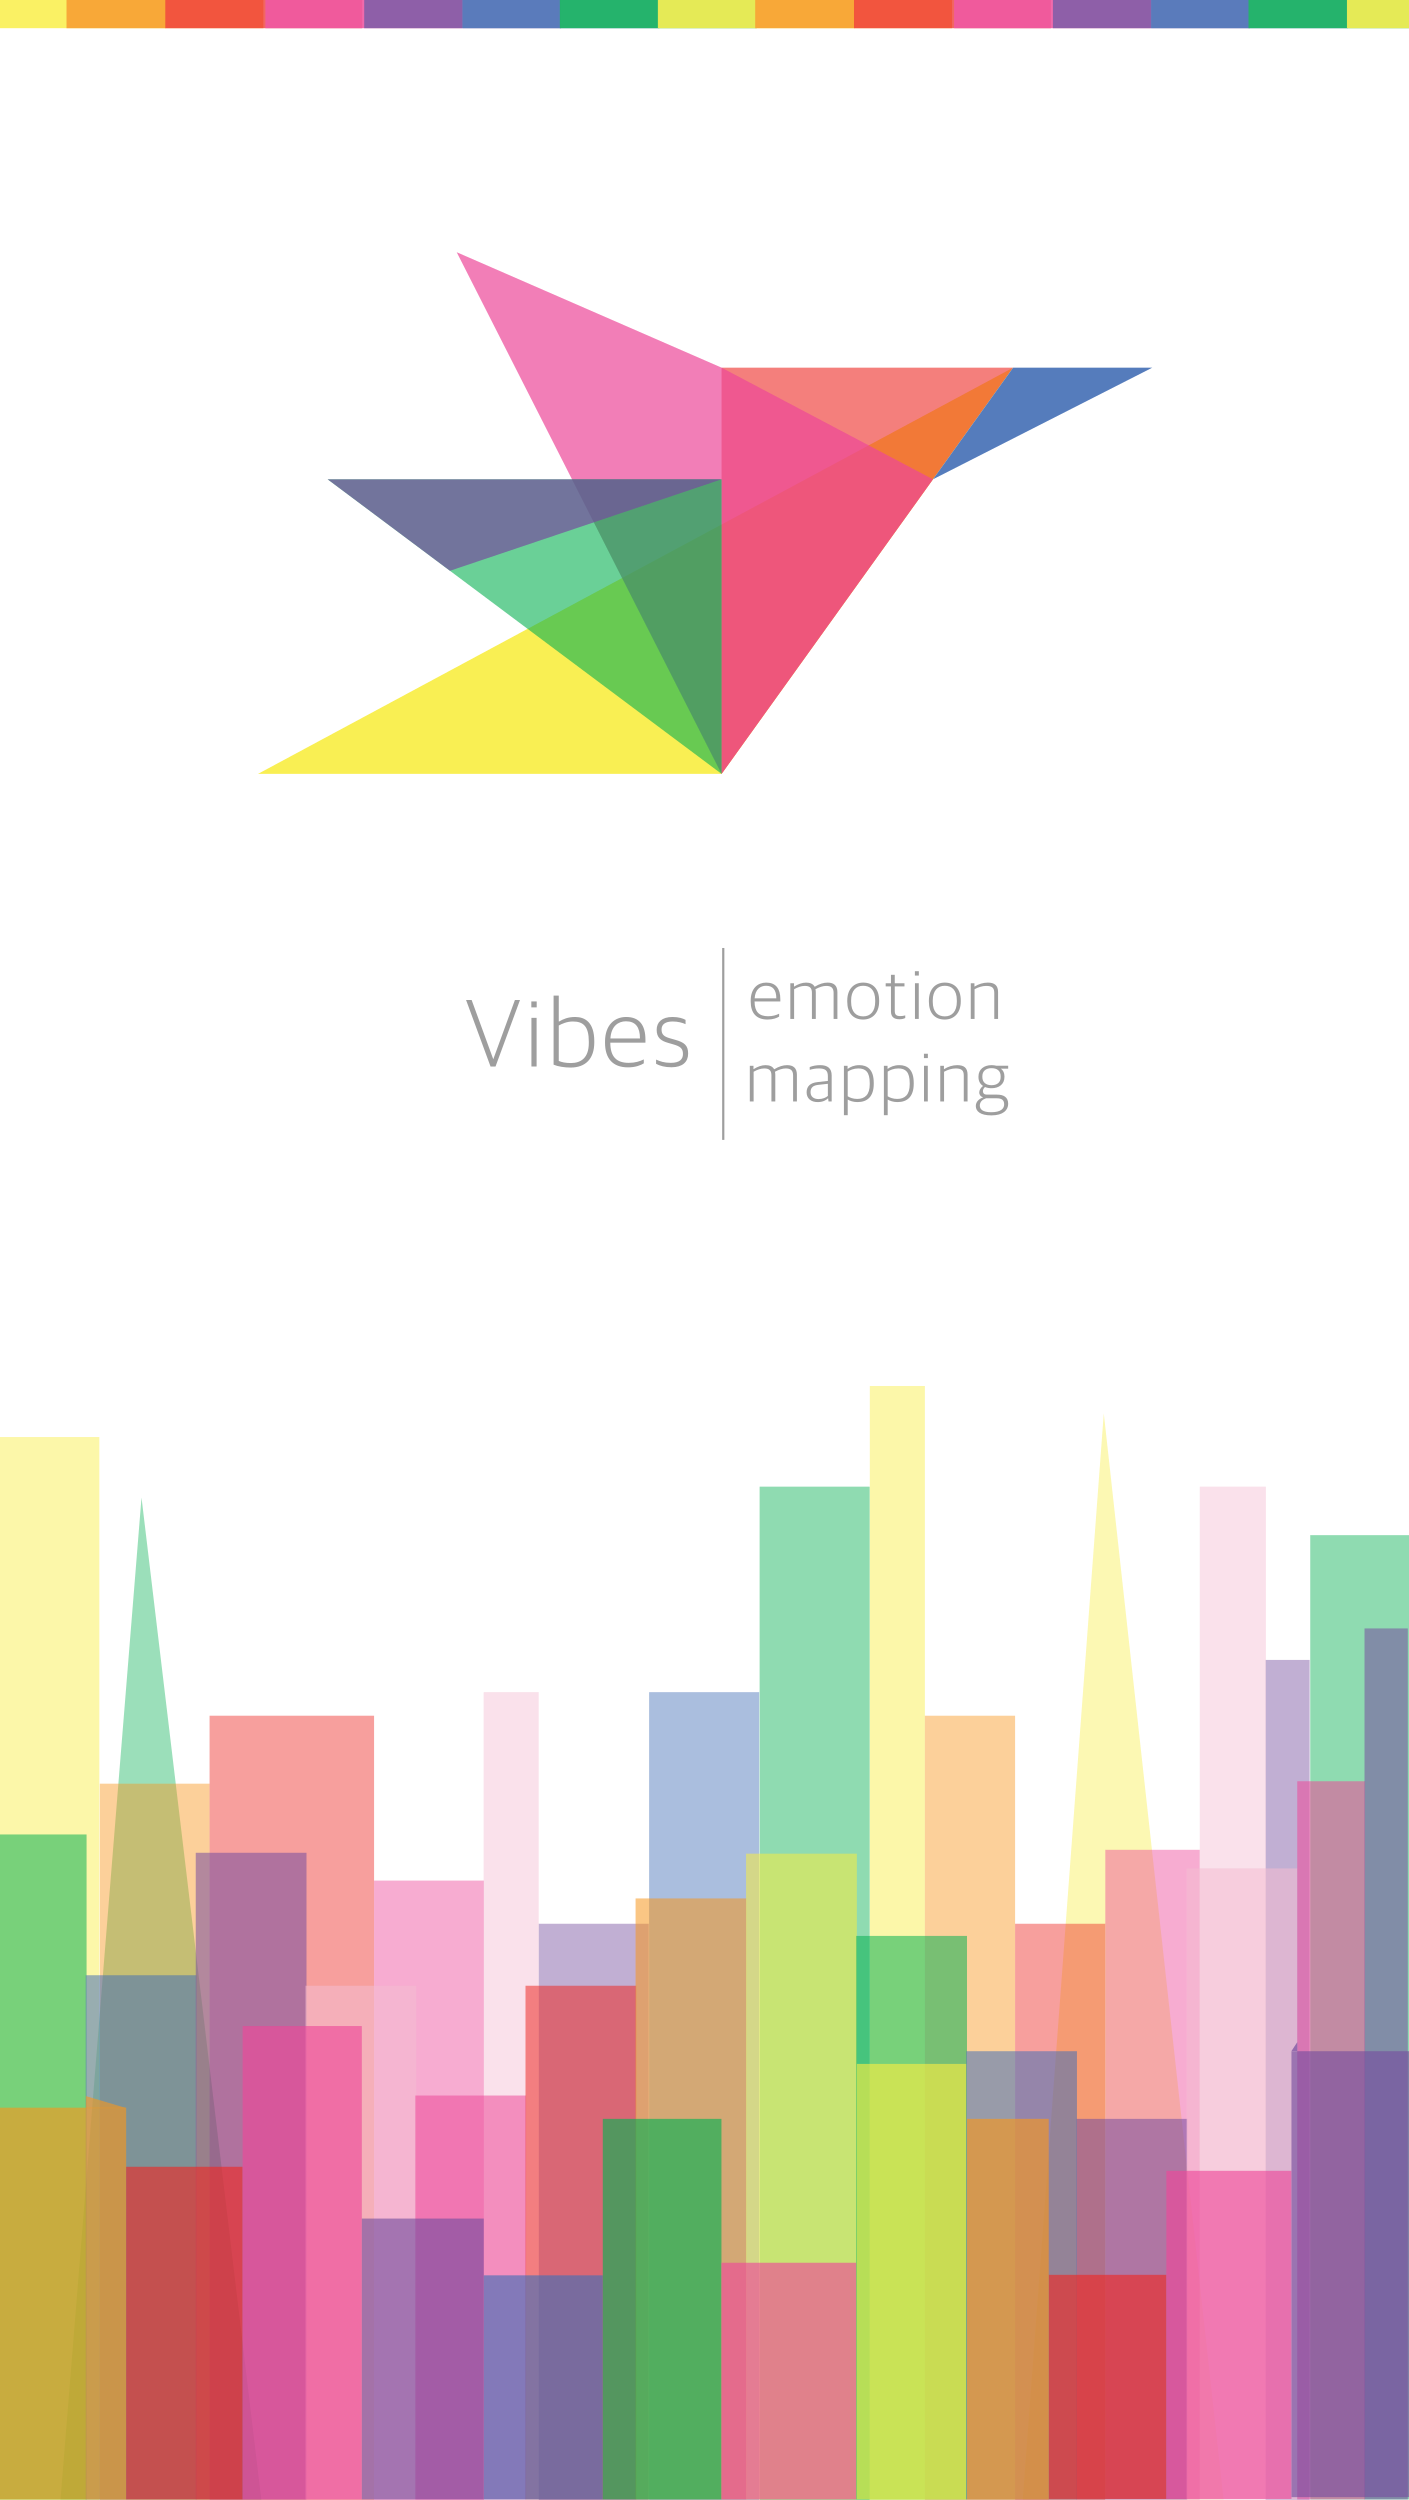
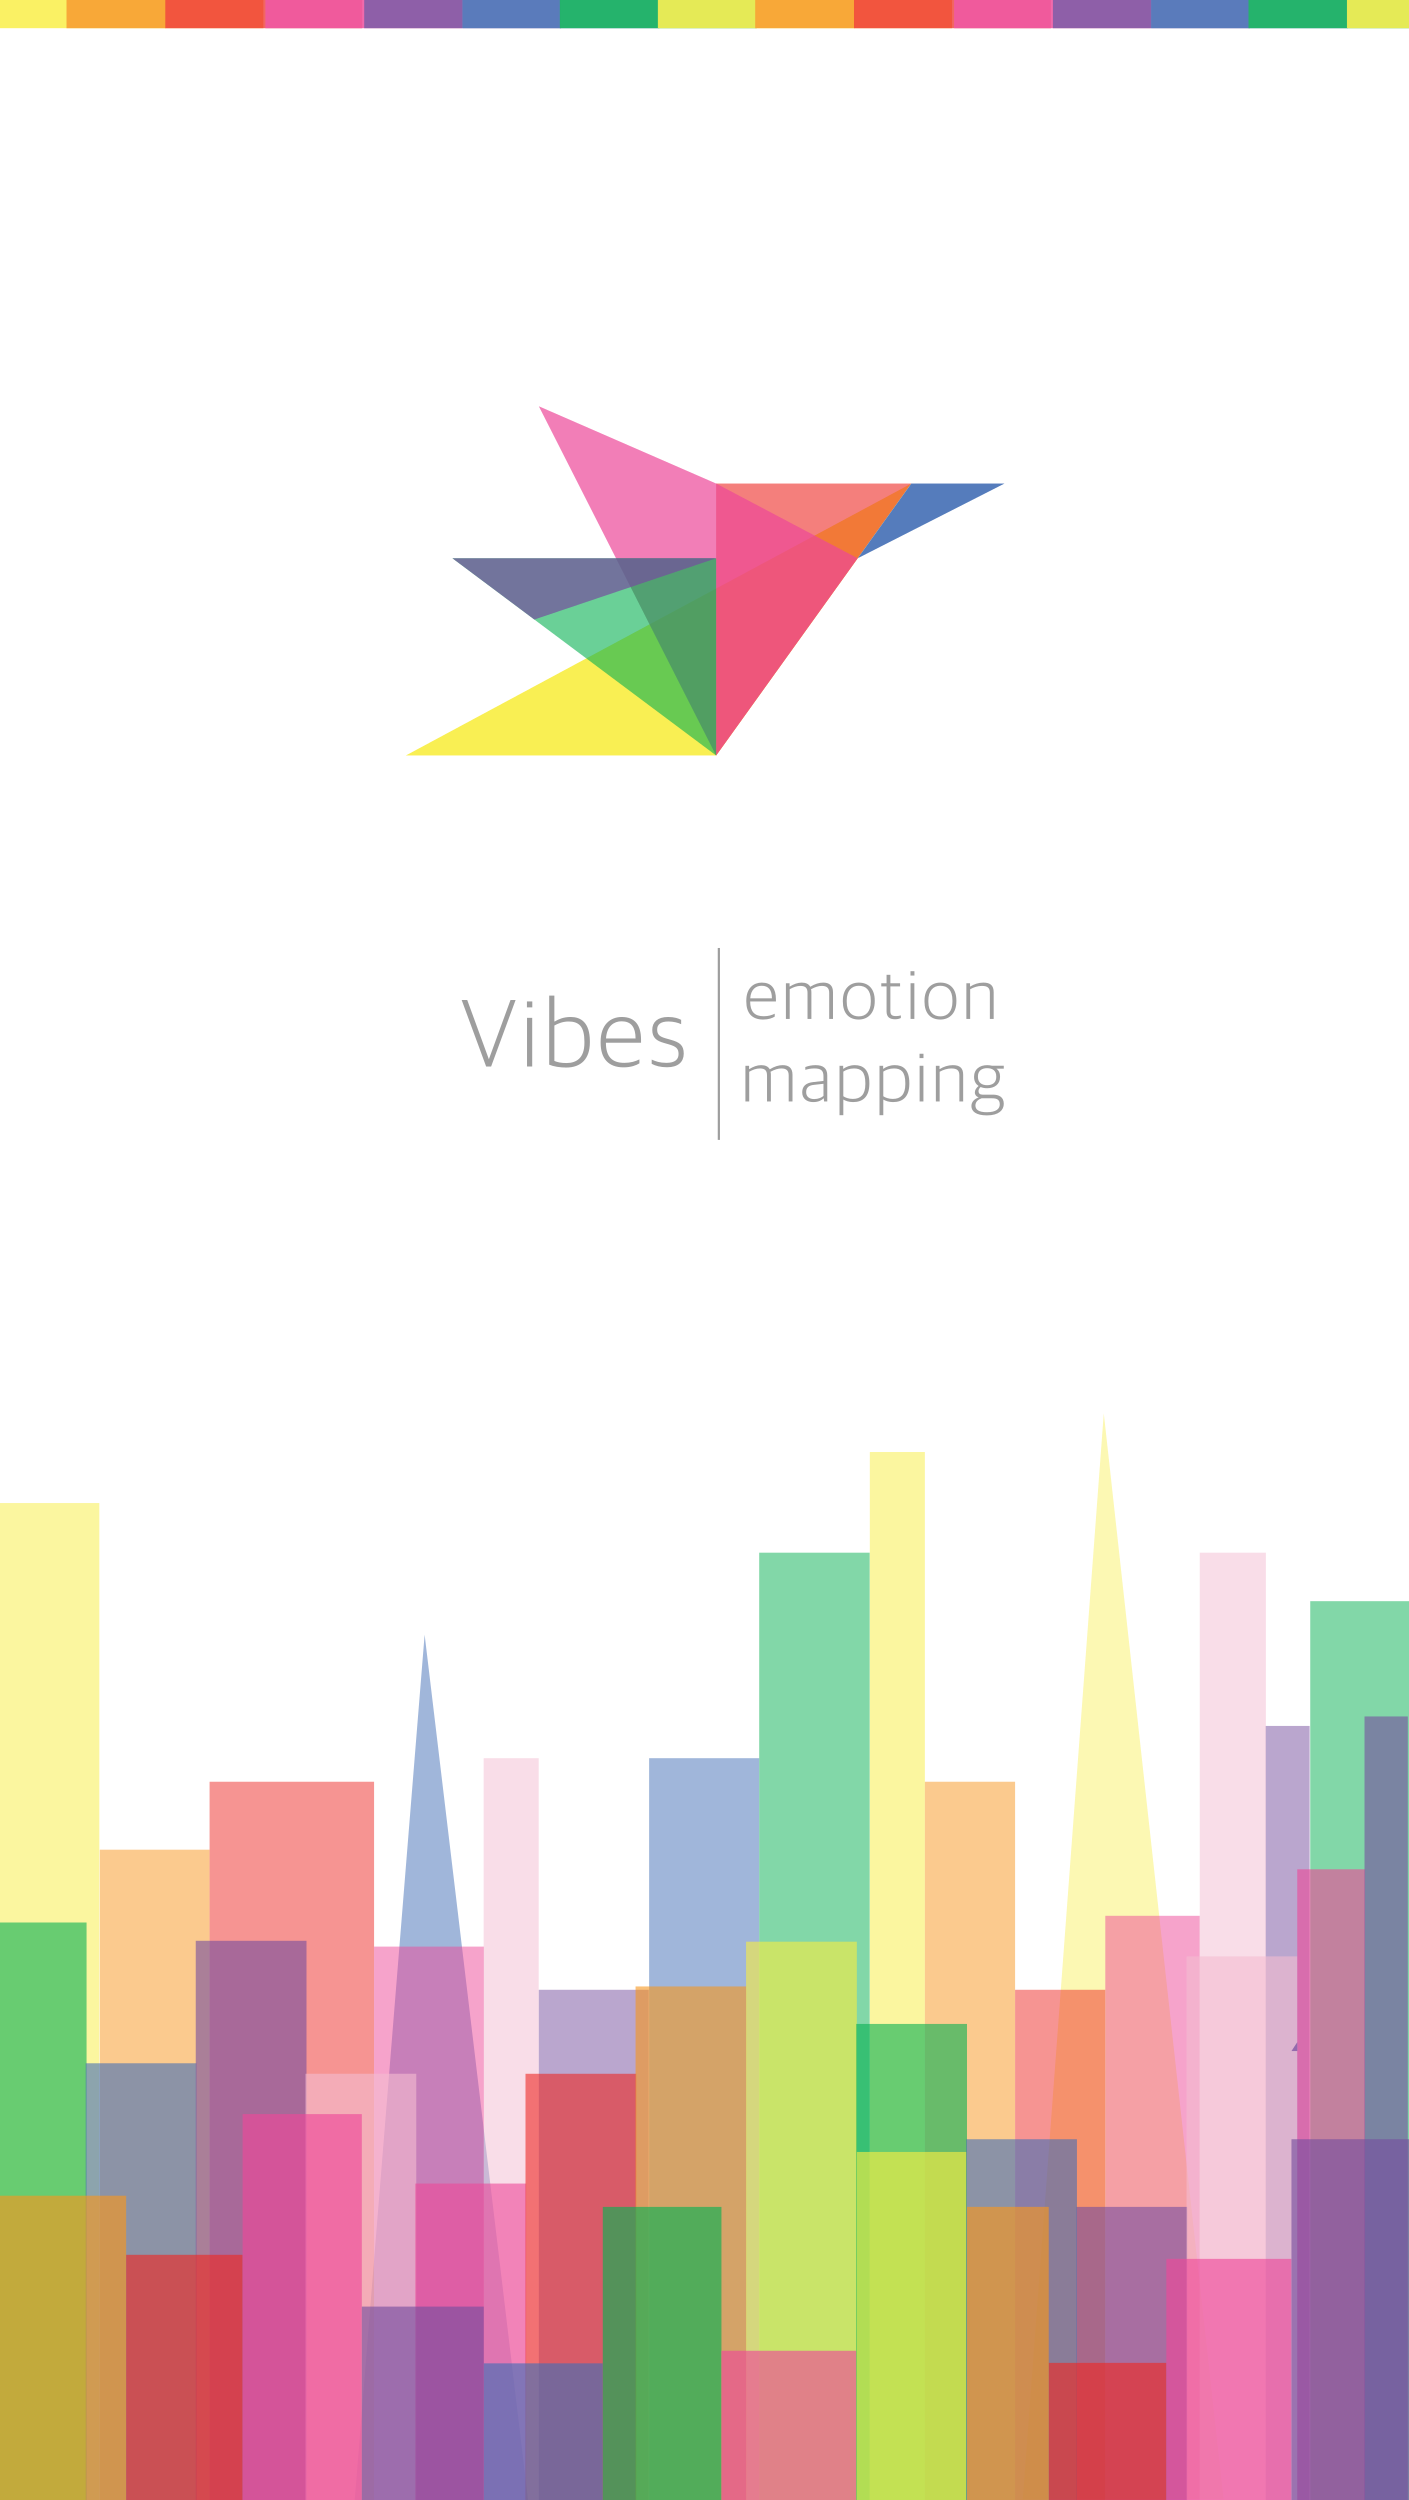
<svg xmlns="http://www.w3.org/2000/svg" version="1.1" id="Layer_1" x="0px" y="0px" width="640px" height="1136px" viewBox="0 0 640 1136" enable-background="new 0 0 640 1136" xml:space="preserve">
-   <line fill="none" stroke="#9E9E9E" stroke-miterlimit="10" x1="328.649" y1="430.763" x2="328.649" y2="517.964" />
+   <line fill="none" stroke="#9E9E9E" stroke-miterlimit="10" x1="326.648" y1="430.763" x2="326.648" y2="517.964" />
  <g>
-     <path fill="#9E9E9E" d="M341.116,455.096v-0.384c0-5.628,3.229-8.219,7.035-8.219c4.414,0,6.429,2.718,6.429,7.58v0.991h-11.705   c0,4.669,2.047,6.716,6.141,6.716c2.174,0,3.71-0.512,5.021-1.151v1.312c-0.991,0.639-2.783,1.343-5.276,1.343   C343.675,463.283,341.116,460.309,341.116,455.096z M342.907,453.657h9.85c0-3.806-1.504-5.725-4.669-5.725   C345.529,447.933,343.162,449.532,342.907,453.657z" />
-     <path fill="#9E9E9E" d="M359.121,446.782h1.663v1.503h0.096c1.727-1.087,3.582-1.791,5.405-1.791c1.854,0,3.197,0.607,3.869,1.855   h0.096c2.079-1.279,3.997-1.855,5.82-1.855c2.719,0,4.445,1.247,4.445,4.349v12.152h-1.727v-11.801   c0-2.302-1.087-3.198-3.358-3.198c-1.471,0-3.069,0.512-4.893,1.503c0.096,0.416,0.159,0.832,0.159,1.343v12.152h-1.759v-11.801   c0-2.302-0.991-3.198-3.262-3.198c-1.599,0-3.198,0.576-4.829,1.503v13.495h-1.727V446.782z" />
-     <path fill="#9E9E9E" d="M384.993,455.16v-0.448c0-5.309,3.038-8.219,7.228-8.219c4.381,0,7.26,2.814,7.26,8.123v0.416   c0,5.309-3.07,8.25-7.292,8.25C387.808,463.283,384.993,460.469,384.993,455.16z M397.688,455.192v-0.64   c0-4.797-2.366-6.62-5.5-6.62c-3.229,0-5.438,2.303-5.438,6.62v0.671c0,4.733,2.367,6.62,5.502,6.62   C395.482,461.844,397.688,459.605,397.688,455.192z" />
-     <path fill="#9E9E9E" d="M404.853,459.605V448.22h-2.398v-1.438h2.398v-3.838h1.728v3.838h4.412v1.438h-4.412v11.129   c0,1.663,0.575,2.367,2.59,2.367c0.703,0,1.504-0.128,2.175-0.32v1.184c-0.575,0.288-1.376,0.576-2.622,0.576   C406.26,463.156,404.853,462.1,404.853,459.605z" />
-     <path fill="#9E9E9E" d="M415.726,441.312h1.791v1.983h-1.791V441.312z M415.758,446.782h1.727v16.213h-1.727V446.782z" />
-     <path fill="#9E9E9E" d="M422.09,455.16v-0.448c0-5.309,3.038-8.219,7.228-8.219c4.381,0,7.26,2.814,7.26,8.123v0.416   c0,5.309-3.07,8.25-7.292,8.25C424.903,463.283,422.09,460.469,422.09,455.16z M434.785,455.192v-0.64c0-4.797-2.366-6.62-5.5-6.62   c-3.229,0-5.438,2.303-5.438,6.62v0.671c0,4.733,2.367,6.62,5.502,6.62C432.579,461.844,434.785,459.605,434.785,455.192z" />
-     <path fill="#9E9E9E" d="M441.117,446.782h1.664v1.503h0.096c1.727-1.119,3.901-1.791,5.948-1.791c3.102,0,4.7,1.247,4.7,4.349   v12.152h-1.727v-11.801c0-2.302-0.991-3.198-3.678-3.198c-1.759,0-3.646,0.607-5.276,1.503v13.495h-1.728V446.782z" />
+     <path fill="#9E9E9E" d="M339.116,455.096v-0.384c0-5.628,3.229-8.219,7.034-8.219c4.414,0,6.43,2.718,6.43,7.58v0.991h-11.705   c0,4.669,2.047,6.716,6.141,6.716c2.174,0,3.711-0.513,5.021-1.151v1.312c-0.991,0.639-2.783,1.343-5.276,1.343   C341.675,463.283,339.116,460.309,339.116,455.096z M340.907,453.657h9.85c0-3.807-1.504-5.726-4.669-5.726   C343.529,447.933,341.162,449.532,340.907,453.657z" />
+     <path fill="#9E9E9E" d="M357.121,446.782h1.663v1.503h0.096c1.728-1.087,3.582-1.791,5.405-1.791c1.854,0,3.197,0.606,3.869,1.854   h0.096c2.079-1.278,3.997-1.854,5.82-1.854c2.719,0,4.445,1.247,4.445,4.349v12.152h-1.728v-11.801   c0-2.303-1.087-3.198-3.358-3.198c-1.471,0-3.068,0.512-4.893,1.503c0.096,0.416,0.158,0.832,0.158,1.343v12.152h-1.758v-11.801   c0-2.303-0.992-3.198-3.263-3.198c-1.599,0-3.198,0.576-4.829,1.503v13.495h-1.727v-16.211H357.121z" />
+     <path fill="#9E9E9E" d="M382.993,455.16v-0.448c0-5.309,3.038-8.219,7.228-8.219c4.381,0,7.261,2.813,7.261,8.123v0.416   c0,5.309-3.07,8.25-7.292,8.25C385.809,463.283,382.993,460.469,382.993,455.16z M395.688,455.192v-0.641   c0-4.797-2.365-6.62-5.5-6.62c-3.229,0-5.438,2.304-5.438,6.62v0.671c0,4.733,2.367,6.62,5.502,6.62   C393.482,461.844,395.688,459.605,395.688,455.192z" />
+     <path fill="#9E9E9E" d="M402.853,459.605V448.22h-2.397v-1.438h2.397v-3.838h1.729v3.838h4.412v1.438h-4.412v11.129   c0,1.663,0.575,2.367,2.59,2.367c0.703,0,1.504-0.128,2.175-0.319v1.184c-0.575,0.288-1.376,0.576-2.622,0.576   C404.26,463.156,402.853,462.1,402.853,459.605z" />
+     <path fill="#9E9E9E" d="M413.726,441.312h1.791v1.982h-1.791V441.312z M413.758,446.782h1.728v16.213h-1.728V446.782z" />
+     <path fill="#9E9E9E" d="M420.09,455.16v-0.448c0-5.309,3.038-8.219,7.229-8.219c4.381,0,7.26,2.813,7.26,8.123v0.416   c0,5.309-3.07,8.25-7.292,8.25C422.903,463.283,420.09,460.469,420.09,455.16z M432.785,455.192v-0.641   c0-4.797-2.366-6.62-5.5-6.62c-3.229,0-5.438,2.304-5.438,6.62v0.671c0,4.733,2.367,6.62,5.502,6.62   C430.579,461.844,432.785,459.605,432.785,455.192z" />
+     <path fill="#9E9E9E" d="M439.117,446.782h1.664v1.503h0.096c1.727-1.119,3.901-1.791,5.948-1.791c3.102,0,4.7,1.247,4.7,4.349   v12.152h-1.728v-11.801c0-2.303-0.991-3.198-3.678-3.198c-1.759,0-3.646,0.607-5.276,1.503v13.495h-1.728L439.117,446.782   L439.117,446.782z" />
  </g>
  <g>
-     <path fill="#9E9E9E" d="M340.718,484.289h1.663v1.503h0.096c1.728-1.087,3.582-1.791,5.405-1.791c1.854,0,3.198,0.608,3.869,1.855   h0.096c2.079-1.279,3.998-1.855,5.821-1.855c2.718,0,4.444,1.248,4.444,4.35v12.152h-1.727v-11.801   c0-2.303-1.087-3.198-3.358-3.198c-1.47,0-3.069,0.512-4.893,1.503c0.097,0.416,0.16,0.832,0.16,1.343v12.152h-1.759v-11.801   c0-2.303-0.991-3.198-3.262-3.198c-1.6,0-3.198,0.576-4.829,1.503v13.496h-1.728V484.289z" />
-     <path fill="#9E9E9E" d="M366.525,496.345c0-2.782,1.728-4.285,4.894-4.637l4.765-0.543v-2.111c0-2.718-1.247-3.55-4.157-3.55   c-1.6,0-2.941,0.288-4.093,0.64v-1.28c1.406-0.543,2.909-0.863,4.732-0.863c3.358,0,5.245,1.407,5.245,4.669v11.833h-1.439   l-0.159-1.407h-0.097c-0.8,0.832-2.303,1.695-4.669,1.695C368.572,500.791,366.525,499.192,366.525,496.345z M376.184,497.977v-5.5   l-4.317,0.48c-2.431,0.255-3.55,1.247-3.55,3.326c0,2.014,1.407,3.134,3.646,3.134   C373.817,499.416,375.353,498.744,376.184,497.977z" />
-     <path fill="#9E9E9E" d="M383.476,484.289h1.662v1.375h0.097c1.183-0.864,2.91-1.664,5.213-1.664c3.645,0,6.588,1.919,6.588,8.123   v0.352c0,5.788-2.879,8.314-7.388,8.314c-1.982,0-3.454-0.575-4.445-1.151v7.1h-1.727V484.289z M395.212,492.7v-0.512   c0-5.181-1.951-6.684-5.181-6.684c-2.111,0-3.838,0.768-4.829,1.439v11.193c0.928,0.639,2.463,1.215,4.317,1.215   C393.037,499.352,395.212,497.433,395.212,492.7z" />
-     <path fill="#9E9E9E" d="M401.64,484.289h1.663v1.375h0.096c1.183-0.864,2.91-1.664,5.213-1.664c3.646,0,6.588,1.919,6.588,8.123   v0.352c0,5.788-2.878,8.314-7.388,8.314c-1.982,0-3.453-0.575-4.445-1.151v7.1h-1.727V484.289z M413.376,492.7v-0.512   c0-5.181-1.95-6.684-5.181-6.684c-2.11,0-3.837,0.768-4.829,1.439v11.193c0.928,0.639,2.463,1.215,4.317,1.215   C411.202,499.352,413.376,497.433,413.376,492.7z" />
-     <path fill="#9E9E9E" d="M419.836,478.82h1.791v1.982h-1.791V478.82z M419.868,484.289h1.727v16.214h-1.727V484.289z" />
-     <path fill="#9E9E9E" d="M427.255,484.289h1.664v1.503h0.096c1.727-1.119,3.901-1.791,5.948-1.791c3.103,0,4.701,1.248,4.701,4.35   v12.152h-1.728v-11.801c0-2.303-0.991-3.198-3.677-3.198c-1.76,0-3.646,0.608-5.277,1.503v13.496h-1.728V484.289z" />
-     <path fill="#9E9E9E" d="M443.405,502.582c0-1.951,1.438-3.23,3.23-3.901v-0.096c-0.896-0.224-1.664-1.023-1.664-2.175   c0-1.023,0.608-2.079,1.696-2.941c-1.248-0.832-2.047-2.175-2.047-4.03v-0.288c0-3.23,2.494-5.149,5.948-5.149   c0.768,0,1.471,0.096,2.143,0.256h5.404v1.343h-3.325c1.055,0.768,1.63,1.918,1.63,3.486v0.288c0,3.358-2.526,5.117-5.884,5.117   c-1.087,0-2.079-0.192-2.942-0.543c-0.544,0.447-0.959,1.119-0.959,1.854c0,0.991,0.607,1.599,1.791,1.599h4.668   c2.879,0,5.021,1.087,5.021,4.189c0,2.782-2.206,5.245-7.644,5.245C445.484,506.835,443.405,504.98,443.405,502.582z    M456.293,501.846c0-2.079-1.184-2.782-3.453-2.782h-4.798c-1.599,0.543-2.813,1.599-2.813,3.294c0,1.759,1.375,3.038,5.181,3.038   C454.727,505.396,456.293,503.797,456.293,501.846z M454.694,489.438v-0.384c0-2.526-1.663-3.678-4.157-3.678   c-2.527,0-4.157,1.312-4.157,3.646v0.384c0,2.463,1.694,3.709,4.157,3.709C453.095,493.115,454.694,491.869,454.694,489.438z" />
+     <path fill="#9E9E9E" d="M338.718,484.289h1.663v1.503h0.096c1.729-1.087,3.582-1.791,5.405-1.791c1.854,0,3.198,0.608,3.869,1.855   h0.097c2.078-1.279,3.997-1.855,5.82-1.855c2.718,0,4.443,1.248,4.443,4.35v12.152h-1.727v-11.801c0-2.303-1.087-3.198-3.357-3.198   c-1.471,0-3.069,0.512-4.894,1.503c0.097,0.416,0.16,0.832,0.16,1.343v12.152h-1.759v-11.801c0-2.303-0.991-3.198-3.262-3.198   c-1.601,0-3.198,0.576-4.83,1.503v13.496h-1.728v-16.213H338.718z" />
+     <path fill="#9E9E9E" d="M364.525,496.345c0-2.782,1.728-4.285,4.894-4.637l4.765-0.543v-2.111c0-2.718-1.246-3.55-4.156-3.55   c-1.601,0-2.941,0.288-4.094,0.641v-1.28c1.406-0.543,2.909-0.863,4.732-0.863c3.357,0,5.245,1.407,5.245,4.669v11.833h-1.438   l-0.16-1.407h-0.097c-0.8,0.832-2.303,1.695-4.669,1.695C366.572,500.791,364.525,499.192,364.525,496.345z M374.184,497.977v-5.5   l-4.316,0.48c-2.432,0.255-3.551,1.247-3.551,3.326c0,2.014,1.408,3.134,3.646,3.134   C371.816,499.416,373.354,498.744,374.184,497.977z" />
+     <path fill="#9E9E9E" d="M381.477,484.289h1.662v1.375h0.096c1.184-0.864,2.91-1.664,5.214-1.664c3.645,0,6.588,1.919,6.588,8.123   v0.352c0,5.788-2.879,8.314-7.388,8.314c-1.982,0-3.455-0.575-4.445-1.151v7.101h-1.727V484.289z M393.212,492.7v-0.512   c0-5.182-1.95-6.685-5.181-6.685c-2.111,0-3.838,0.769-4.829,1.439v11.192c0.928,0.64,2.463,1.215,4.317,1.215   C391.037,499.352,393.212,497.433,393.212,492.7z" />
+     <path fill="#9E9E9E" d="M399.64,484.289h1.663v1.375h0.097c1.183-0.864,2.909-1.664,5.213-1.664c3.646,0,6.588,1.919,6.588,8.123   v0.352c0,5.788-2.878,8.314-7.388,8.314c-1.982,0-3.453-0.575-4.445-1.151v7.101h-1.728V484.289L399.64,484.289z M411.376,492.7   v-0.512c0-5.182-1.95-6.685-5.181-6.685c-2.11,0-3.837,0.769-4.829,1.439v11.192c0.928,0.64,2.463,1.215,4.316,1.215   C409.202,499.352,411.376,497.433,411.376,492.7z" />
+     <path fill="#9E9E9E" d="M417.836,478.82h1.791v1.981h-1.791V478.82z M417.868,484.289h1.727v16.214h-1.727V484.289z" />
+     <path fill="#9E9E9E" d="M425.255,484.289h1.664v1.503h0.096c1.728-1.119,3.901-1.791,5.948-1.791c3.104,0,4.701,1.248,4.701,4.35   v12.152h-1.729v-11.801c0-2.303-0.99-3.198-3.677-3.198c-1.76,0-3.646,0.608-5.276,1.503v13.496h-1.729L425.255,484.289   L425.255,484.289z" />
+     <path fill="#9E9E9E" d="M441.405,502.582c0-1.951,1.438-3.23,3.229-3.901v-0.096c-0.896-0.224-1.664-1.023-1.664-2.175   c0-1.023,0.608-2.079,1.696-2.941c-1.248-0.832-2.047-2.175-2.047-4.029v-0.288c0-3.23,2.494-5.149,5.948-5.149   c0.768,0,1.471,0.096,2.143,0.256h5.404v1.343h-3.325c1.055,0.769,1.63,1.918,1.63,3.486v0.288c0,3.358-2.526,5.117-5.884,5.117   c-1.087,0-2.079-0.192-2.942-0.543c-0.544,0.447-0.959,1.119-0.959,1.854c0,0.991,0.607,1.6,1.791,1.6h4.668   c2.879,0,5.021,1.087,5.021,4.188c0,2.782-2.206,5.245-7.645,5.245C443.484,506.835,441.405,504.98,441.405,502.582z    M454.293,501.846c0-2.079-1.184-2.781-3.453-2.781h-4.798c-1.599,0.543-2.813,1.599-2.813,3.294c0,1.759,1.375,3.038,5.182,3.038   C452.727,505.396,454.293,503.797,454.293,501.846z M452.694,489.438v-0.384c0-2.525-1.663-3.678-4.157-3.678   c-2.527,0-4.157,1.312-4.157,3.646v0.385c0,2.463,1.694,3.709,4.157,3.709C451.095,493.115,452.694,491.869,452.694,489.438z" />
  </g>
-   <polygon opacity="0.9" fill="#F8ED40" points="460.353,167.062 327.877,351.66 117.219,351.66 " />
-   <polygon opacity="0.6" fill="#ED2A25" points="327.877,351.66 460.353,167.062 327.877,167.062 " />
-   <polygon opacity="0.9" fill="#426EB5" points="460.353,167.062 523.607,167.062 423.942,217.798 " />
-   <polygon opacity="0.7" fill="#ED4798" points="327.877,351.66 423.942,217.798 327.877,167.062 207.526,114.61 " />
-   <polygon opacity="0.6" fill="#06B052" points="327.877,351.66 327.877,217.798 148.872,217.798 " />
-   <polygon opacity="0.2" fill="#06B052" points="327.877,351.66 282.474,262.332 259.915,217.798 327.877,217.798 " />
-   <polygon opacity="0.7" fill="#754D9E" points="148.872,217.798 204.451,259.361 327.877,217.798 " />
+   <polygon opacity="0.9" fill="#F8ED40" enable-background="new    " points="414.09,219.722 325.409,343.293 184.394,343.293 " />
+   <polygon opacity="0.6" fill="#ED2A25" enable-background="new    " points="325.409,343.293 414.09,219.722 325.409,219.722 " />
+   <polygon opacity="0.9" fill="#426EB5" enable-background="new    " points="414.09,219.722 456.433,219.722 389.717,253.685 " />
+   <polygon opacity="0.7" fill="#ED4798" enable-background="new    " points="325.409,343.293 389.717,253.685 325.409,219.722   244.846,184.61 " />
+   <polygon opacity="0.6" fill="#06B052" enable-background="new    " points="325.409,343.293 325.409,253.685 205.582,253.685 " />
+   <polygon opacity="0.2" fill="#06B052" enable-background="new    " points="325.409,343.293 295.017,283.496 279.916,253.685   325.409,253.685 " />
+   <polygon opacity="0.7" fill="#754D9E" enable-background="new    " points="205.582,253.685 242.787,281.507 325.409,253.685 " />
  <g>
-     <path fill="#9E9E9E" d="M211.781,454.397h2.529l9.812,26.862h0.043l9.812-26.862h2.311l-11.12,30.22H222.9L211.781,454.397z" />
-     <path fill="#9E9E9E" d="M241.435,455.051h2.442v2.704h-2.442V455.051z M241.479,462.508h2.355v22.109h-2.355V462.508z" />
-     <path fill="#9E9E9E" d="M251.552,483.789v-31.398h2.354v11.774h0.175c1.744-1.047,3.968-2.05,7.282-2.05   c4.579,0,8.678,2.529,8.678,11.033v0.523c0,7.457-3.968,11.425-10.771,11.425C256.523,485.097,253.427,484.617,251.552,483.789z    M267.556,473.978v-0.698c0-6.978-2.573-9.114-7.239-9.114c-2.704,0-5.015,1.047-6.411,1.832v16.091   c1.309,0.567,3.009,0.959,5.539,0.959C264.024,483.047,267.556,480.649,267.556,473.978z" />
-     <path fill="#9E9E9E" d="M274.927,473.846v-0.523c0-7.675,4.404-11.207,9.594-11.207c6.018,0,8.765,3.707,8.765,10.335v1.352h-15.96   c0,6.367,2.791,9.158,8.373,9.158c2.965,0,5.059-0.698,6.847-1.57v1.788c-1.352,0.872-3.794,1.832-7.195,1.832   C278.416,485.01,274.927,480.954,274.927,473.846z M277.369,471.884H290.8c0-5.189-2.049-7.806-6.366-7.806   C280.945,464.078,277.718,466.258,277.369,471.884z" />
-     <path fill="#9E9E9E" d="M298.126,483.396v-1.919c1.788,0.785,3.576,1.483,6.715,1.483c4.012,0,5.495-1.657,5.495-4.012   c0-2.53-1.177-3.445-4.317-4.361l-2.398-0.698c-3.271-0.916-5.233-2.355-5.233-5.93c0-3.445,2.354-5.844,7.195-5.844   c2.834,0,4.709,0.654,5.93,1.308v1.962c-1.352-0.654-3.532-1.221-5.799-1.221c-3.402,0-5.102,1.308-5.102,3.62   c0,2.267,1.046,3.227,3.793,4.012l2.442,0.698c4.012,1.134,5.843,2.442,5.843,6.279c0,3.75-2.529,6.192-7.588,6.192   C302.138,484.966,299.784,484.312,298.126,483.396z" />
+     <path fill="#9E9E9E" d="M209.781,454.397h2.529l9.812,26.861h0.043l9.812-26.861h2.311l-11.12,30.22H220.9L209.781,454.397z" />
+     <path fill="#9E9E9E" d="M239.435,455.051h2.442v2.704h-2.442V455.051z M239.479,462.508h2.355v22.109h-2.355V462.508z" />
+     <path fill="#9E9E9E" d="M249.552,483.789v-31.398h2.354v11.774h0.175c1.744-1.047,3.968-2.05,7.282-2.05   c4.579,0,8.678,2.528,8.678,11.033v0.522c0,7.457-3.968,11.425-10.771,11.425C254.523,485.097,251.427,484.617,249.552,483.789z    M265.556,473.978v-0.697c0-6.979-2.573-9.114-7.239-9.114c-2.704,0-5.015,1.047-6.411,1.832v16.091   c1.309,0.567,3.009,0.959,5.539,0.959C262.024,483.047,265.556,480.649,265.556,473.978z" />
+     <path fill="#9E9E9E" d="M272.927,473.846v-0.522c0-7.675,4.404-11.207,9.594-11.207c6.018,0,8.765,3.707,8.765,10.335v1.352h-15.96   c0,6.367,2.791,9.158,8.373,9.158c2.965,0,5.059-0.698,6.847-1.57v1.788c-1.352,0.872-3.794,1.832-7.195,1.832   C276.416,485.01,272.927,480.954,272.927,473.846z M275.369,471.884H288.8c0-5.188-2.049-7.806-6.366-7.806   C278.945,464.078,275.718,466.258,275.369,471.884z" />
+     <path fill="#9E9E9E" d="M296.126,483.396v-1.92c1.788,0.785,3.576,1.483,6.715,1.483c4.012,0,5.495-1.657,5.495-4.012   c0-2.53-1.177-3.445-4.317-4.361l-2.398-0.698c-3.271-0.916-5.233-2.354-5.233-5.93c0-3.445,2.354-5.844,7.195-5.844   c2.834,0,4.709,0.653,5.93,1.308v1.962c-1.352-0.653-3.532-1.221-5.799-1.221c-3.402,0-5.102,1.308-5.102,3.62   c0,2.267,1.046,3.227,3.793,4.012l2.442,0.698c4.012,1.134,5.843,2.441,5.843,6.279c0,3.75-2.529,6.191-7.588,6.191   C300.138,484.966,297.784,484.312,296.126,483.396z" />
  </g>
-   <polygon opacity="0.4" fill="#06B052" points="27.492,1135.74 64.304,680.478 118.74,1135.74 " />
-   <polygon opacity="0.4" fill="#F8ED40" points="464.75,1135.74 501.562,642.223 555.996,1135.74 " />
-   <g opacity="0.9">
-     <rect x="575.062" y="754.265" opacity="0.5" fill="#754D9E" width="20.031" height="381.642" />
-     <rect x="45.334" y="810.5" opacity="0.5" fill="#F7961D" width="49.94" height="325.494" />
-     <rect x="-4.803" y="652.983" opacity="0.5" fill="#F8ED40" width="49.94" height="483.011" />
-     <rect x="95.233" y="779.621" opacity="0.5" fill="#ED2A25" width="74.746" height="356.379" />
-     <rect x="169.979" y="854.534" opacity="0.5" fill="#ED4798" width="49.914" height="281.466" />
-     <rect x="244.781" y="874.153" opacity="0.5" fill="#754D9E" width="50.021" height="261.847" />
-     <rect x="294.958" y="768.92" opacity="0.5" fill="#426EB5" width="50.02" height="367.08" />
-     <rect x="345.17" y="675.538" opacity="0.5" fill="#06B052" width="50.021" height="460.462" />
-     <rect x="395.252" y="629.795" opacity="0.5" fill="#F8ED40" width="25.01" height="506.205" />
-     <rect x="420.262" y="779.621" opacity="0.5" fill="#F7961D" width="40.996" height="356.379" />
-     <rect x="461.258" y="874.153" opacity="0.5" fill="#ED2A25" width="40.994" height="261.847" />
-     <rect x="502.252" y="840.544" opacity="0.5" fill="#ED4798" width="42.92" height="295.269" />
-     <rect x="595.373" y="697.574" opacity="0.5" fill="#06B052" width="50.334" height="438.191" />
-     <rect x="545.172" y="675.538" opacity="0.5" fill="#F3BCD1" width="30.039" height="460.274" />
-     <rect x="219.771" y="768.92" opacity="0.5" fill="#F3BCD1" width="25.01" height="366.893" />
+   <polygon opacity="0.5" fill="#426EB5" enable-background="new    " points="159.979,1150.556 192.951,742.783 241.708,1150.556 " />
+   <polygon opacity="0.4" fill="#F8ED40" enable-background="new    " points="464.75,1135.74 501.562,642.223 555.996,1135.74 " />
+   <g>
+     <rect x="575.062" y="784.265" opacity="0.5" fill="#754D9E" enable-background="new    " width="20.03" height="381.643" />
+     <rect x="45.334" y="840.5" opacity="0.5" fill="#F7961D" enable-background="new    " width="49.94" height="325.494" />
+     <rect x="-4.803" y="682.983" opacity="0.5" fill="#F8ED40" enable-background="new    " width="49.94" height="483.011" />
+     <rect x="95.233" y="809.621" opacity="0.5" fill="#ED2A25" enable-background="new    " width="74.746" height="356.379" />
+     <rect x="169.979" y="884.534" opacity="0.5" fill="#ED4798" enable-background="new    " width="49.914" height="281.466" />
+     <rect x="244.781" y="904.153" opacity="0.5" fill="#754D9E" enable-background="new    " width="50.021" height="261.847" />
+     <rect x="294.958" y="798.92" opacity="0.5" fill="#426EB5" enable-background="new    " width="50.021" height="367.08" />
+     <rect x="344.979" y="705.538" opacity="0.5" fill="#06B052" enable-background="new    " width="50.213" height="460.462" />
+     <rect x="395.252" y="659.795" opacity="0.5" fill="#F8ED40" enable-background="new    " width="25.01" height="506.205" />
+     <rect x="420.262" y="809.621" opacity="0.5" fill="#F7961D" enable-background="new    " width="40.996" height="356.379" />
+     <rect x="461.258" y="904.153" opacity="0.5" fill="#ED2A25" enable-background="new    " width="40.994" height="261.847" />
+     <rect x="502.252" y="870.544" opacity="0.5" fill="#ED4798" enable-background="new    " width="42.92" height="295.269" />
+     <rect x="595.373" y="727.574" opacity="0.5" fill="#06B052" enable-background="new    " width="50.334" height="438.19" />
+     <rect x="545.172" y="705.538" opacity="0.5" fill="#F3BCD1" enable-background="new    " width="30.039" height="460.274" />
+     <rect x="219.771" y="798.92" opacity="0.5" fill="#F3BCD1" enable-background="new    " width="25.01" height="366.893" />
+   </g>
+   <g>
+     <rect x="-11" y="873.582" opacity="0.6" fill="#06B052" enable-background="new    " width="50.334" height="302.158" />
+     <rect x="38.94" y="937.551" opacity="0.6" fill="#426EB5" enable-background="new    " width="50.334" height="238.189" />
+     <rect x="88.947" y="881.899" opacity="0.6" fill="#754D9E" enable-background="new    " width="50.334" height="293.841" />
+     <rect x="138.812" y="942.321" opacity="0.6" fill="#F3BCD1" enable-background="new    " width="50.334" height="233.419" />
+     <rect x="188.726" y="992.209" opacity="0.6" fill="#ED4798" enable-background="new    " width="50.334" height="183.531" />
+     <rect x="238.786" y="942.321" opacity="0.6" fill="#ED2A25" enable-background="new    " width="50.334" height="233.419" />
+     <rect x="288.801" y="902.643" opacity="0.6" fill="#F7961D" enable-background="new    " width="50.333" height="273.099" />
+     <rect x="339.014" y="882.306" opacity="0.6" fill="#F8ED40" enable-background="new    " width="50.334" height="293.436" />
+     <rect x="389.068" y="919.676" opacity="0.6" fill="#06B052" enable-background="new    " width="50.334" height="256.064" />
+     <rect x="489.123" y="1002.808" opacity="0.6" fill="#754D9E" enable-background="new    " width="50.334" height="172.934" />
+     <rect x="539.172" y="888.99" opacity="0.6" fill="#F3BCD1" enable-background="new    " width="50.334" height="286.75" />
+     <rect x="589.467" y="849.4" opacity="0.6" fill="#ED4798" enable-background="new    " width="30.828" height="326.34" />
+     <rect x="620.031" y="779.957" opacity="0.6" fill="#754D9E" enable-background="new    " width="19.676" height="395.783" />
+     <rect x="439.033" y="972.07" opacity="0.6" fill="#426EB5" enable-background="new    " width="50.334" height="203.67" />
  </g>
  <g opacity="0.9">
-     <rect x="-11" y="833.582" opacity="0.6" fill="#06B052" width="50.334" height="302.158" />
-     <rect x="38.94" y="897.551" opacity="0.6" fill="#426EB5" width="50.334" height="238.189" />
-     <rect x="88.947" y="841.899" opacity="0.6" fill="#754D9E" width="50.334" height="293.841" />
-     <rect x="138.812" y="902.321" opacity="0.6" fill="#F3BCD1" width="50.334" height="233.419" />
-     <rect x="188.726" y="952.209" opacity="0.6" fill="#ED4798" width="50.334" height="183.531" />
-     <rect x="238.786" y="902.321" opacity="0.6" fill="#ED2A25" width="50.334" height="233.419" />
-     <rect x="288.801" y="862.643" opacity="0.6" fill="#F7961D" width="50.333" height="273.098" />
-     <rect x="339.014" y="842.306" opacity="0.6" fill="#F8ED40" width="50.334" height="293.435" />
-     <rect x="389.068" y="879.676" opacity="0.6" fill="#06B052" width="50.334" height="256.064" />
-     <rect x="489.123" y="962.808" opacity="0.6" fill="#754D9E" width="50.334" height="172.933" />
-     <rect x="539.172" y="848.99" opacity="0.6" fill="#F3BCD1" width="50.334" height="286.75" />
-     <rect x="589.467" y="809.4" opacity="0.6" fill="#ED4798" width="30.828" height="326.34" />
-     <rect x="620.031" y="739.957" opacity="0.6" fill="#754D9E" width="19.676" height="395.783" />
-     <rect x="439.033" y="932.07" opacity="0.6" fill="#426EB5" width="50.334" height="203.67" />
+     <rect x="-0.456" y="997.729" opacity="0.7" fill="#F7961D" enable-background="new    " width="57.781" height="178.013" />
+     <rect x="57.325" y="1024.584" opacity="0.7" fill="#ED2A25" enable-background="new    " width="52.921" height="151.156" />
+     <rect x="110.247" y="960.646" opacity="0.7" fill="#ED4798" enable-background="new    " width="54.163" height="215.095" />
+     <rect x="164.409" y="1048.115" opacity="0.7" fill="#754D9E" enable-background="new    " width="55.418" height="127.625" />
+     <rect x="219.827" y="1073.905" opacity="0.7" fill="#426EB5" enable-background="new    " width="54.078" height="101.835" />
+     <rect x="476.543" y="1073.676" opacity="0.7" fill="#ED2A25" enable-background="new    " width="53.443" height="101.834" />
+     <rect x="529.986" y="1026.423" opacity="0.7" fill="#ED4798" enable-background="new    " width="56.854" height="149.087" />
+     <rect x="586.842" y="972.07" opacity="0.7" fill="#754D9E" enable-background="new    " width="65.479" height="202.635" />
+     <rect x="273.905" y="1002.808" opacity="0.7" fill="#06B052" enable-background="new    " width="53.919" height="172.934" />
+     <rect x="439.402" y="1002.808" opacity="0.7" fill="#F7961D" enable-background="new    " width="37.141" height="172.934" />
+     <rect x="327.824" y="1068.192" opacity="0.7" fill="#ED4798" enable-background="new    " width="61.244" height="107.548" />
+     <rect x="389.348" y="977.848" opacity="0.7" fill="#F8ED40" enable-background="new    " width="49.687" height="197.894" />
  </g>
+   <polygon opacity="0.7" fill="#754D9E" enable-background="new    " points="586.842,932 589.5,927.93 589.506,932 " />
  <g opacity="0.9">
-     <rect x="-0.456" y="957.729" opacity="0.7" fill="#F7961D" width="57.781" height="178.012" />
-     <rect x="57.325" y="984.584" opacity="0.7" fill="#ED2A25" width="52.921" height="151.156" />
-     <rect x="110.247" y="920.646" opacity="0.7" fill="#ED4798" width="54.163" height="215.095" />
-     <rect x="164.409" y="1008.115" opacity="0.7" fill="#754D9E" width="55.418" height="127.625" />
-     <rect x="219.827" y="1033.905" opacity="0.7" fill="#426EB5" width="54.078" height="101.835" />
-     <rect x="476.543" y="1033.676" opacity="0.7" fill="#ED2A25" width="53.443" height="101.834" />
-     <rect x="529.986" y="986.423" opacity="0.7" fill="#ED4798" width="56.855" height="149.087" />
-     <rect x="586.842" y="932.07" opacity="0.7" fill="#754D9E" width="65.479" height="202.635" />
-     <rect x="273.905" y="962.808" opacity="0.7" fill="#06B052" width="53.919" height="172.933" />
-     <rect x="439.402" y="962.808" opacity="0.7" fill="#F7961D" width="37.141" height="172.933" />
-     <rect x="327.824" y="1028.192" opacity="0.7" fill="#ED4798" width="61.244" height="107.548" />
-     <rect x="389.348" y="937.848" opacity="0.7" fill="#F8ED40" width="49.686" height="197.893" />
-   </g>
-   <polygon opacity="0.6" fill="#F7961D" points="57.385,957.926 39,952.46 39,958 " />
-   <polygon opacity="0.7" fill="#754D9E" points="586.842,932 589.5,927.93 589.506,932 " />
-   <g opacity="0.9">
-     <rect x="-14" y="-5" opacity="0.9" fill="#F8ED40" width="89.457" height="17.813" />
-     <rect x="30.227" y="-5" opacity="0.9" fill="#F7961D" width="89.457" height="17.813" />
-     <rect x="75.118" y="-5" opacity="0.8" fill="#ED2A25" width="89.456" height="17.813" />
-     <rect x="120.599" y="-5" opacity="0.9" fill="#ED4798" width="89.456" height="17.813" />
-     <rect x="165.498" y="-5" opacity="0.9" fill="#754D9E" width="89.457" height="17.813" />
-     <rect x="210.138" y="-5" opacity="0.9" fill="#426EB5" width="89.457" height="17.813" />
-     <rect x="254.388" y="-5" opacity="0.9" fill="#06B052" width="89.458" height="17.813" />
-     <rect x="298.937" y="-5" opacity="0.9" fill="#F8ED40" width="89.456" height="17.813" />
-     <rect x="343.164" y="-5" opacity="0.9" fill="#F7961D" width="89.457" height="17.813" />
-     <rect x="388.055" y="-5" opacity="0.8" fill="#ED2A25" width="89.457" height="17.813" />
-     <rect x="433.535" y="-5" opacity="0.9" fill="#ED4798" width="89.457" height="17.813" />
-     <rect x="478.436" y="-5" opacity="0.9" fill="#754D9E" width="89.455" height="17.813" />
-     <rect x="523.074" y="-5" opacity="0.9" fill="#426EB5" width="89.457" height="17.813" />
-     <rect x="567.326" y="-5" opacity="0.9" fill="#06B052" width="89.455" height="17.813" />
-     <rect x="612.054" y="-5" opacity="0.9" fill="#F8ED40" width="89.455" height="17.813" />
+     <rect x="-14" y="-5" opacity="0.9" fill="#F8ED40" enable-background="new    " width="89.457" height="17.813" />
+     <rect x="30.227" y="-5" opacity="0.9" fill="#F7961D" enable-background="new    " width="89.457" height="17.813" />
+     <rect x="75.118" y="-5" opacity="0.8" fill="#ED2A25" enable-background="new    " width="89.456" height="17.813" />
+     <rect x="120.599" y="-5" opacity="0.9" fill="#ED4798" enable-background="new    " width="89.456" height="17.813" />
+     <rect x="165.498" y="-5" opacity="0.9" fill="#754D9E" enable-background="new    " width="89.457" height="17.813" />
+     <rect x="210.138" y="-5" opacity="0.9" fill="#426EB5" enable-background="new    " width="89.457" height="17.813" />
+     <rect x="254.388" y="-5" opacity="0.9" fill="#06B052" enable-background="new    " width="89.458" height="17.813" />
+     <rect x="298.937" y="-5" opacity="0.9" fill="#F8ED40" enable-background="new    " width="89.456" height="17.813" />
+     <rect x="343.164" y="-5" opacity="0.9" fill="#F7961D" enable-background="new    " width="89.457" height="17.813" />
+     <rect x="388.055" y="-5" opacity="0.8" fill="#ED2A25" enable-background="new    " width="89.457" height="17.813" />
+     <rect x="433.535" y="-5" opacity="0.9" fill="#ED4798" enable-background="new    " width="89.457" height="17.813" />
+     <rect x="478.436" y="-5" opacity="0.9" fill="#754D9E" enable-background="new    " width="89.455" height="17.813" />
+     <rect x="523.074" y="-5" opacity="0.9" fill="#426EB5" enable-background="new    " width="89.457" height="17.813" />
+     <rect x="567.326" y="-5" opacity="0.9" fill="#06B052" enable-background="new    " width="89.455" height="17.813" />
+     <rect x="612.054" y="-5" opacity="0.9" fill="#F8ED40" enable-background="new    " width="89.455" height="17.813" />
  </g>
</svg>
